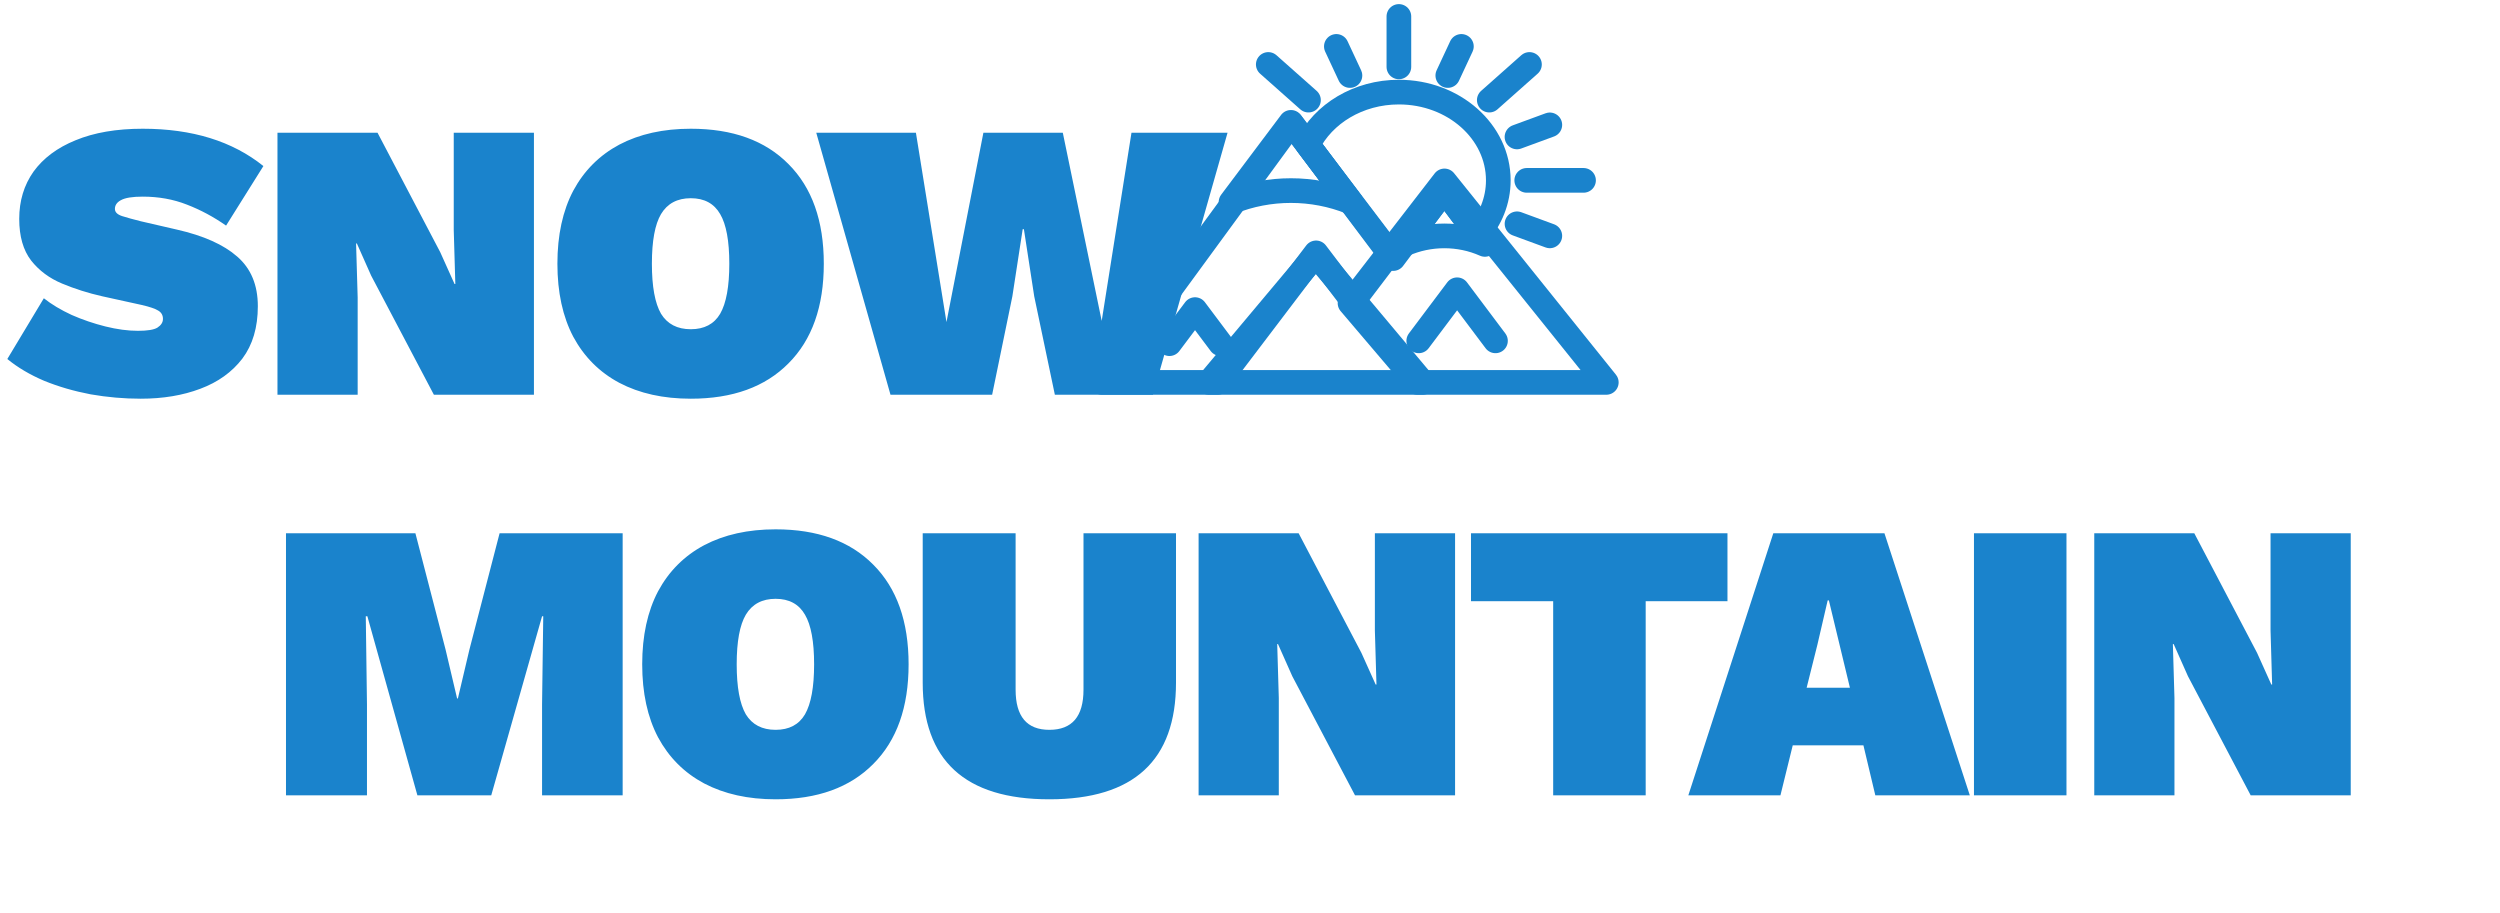
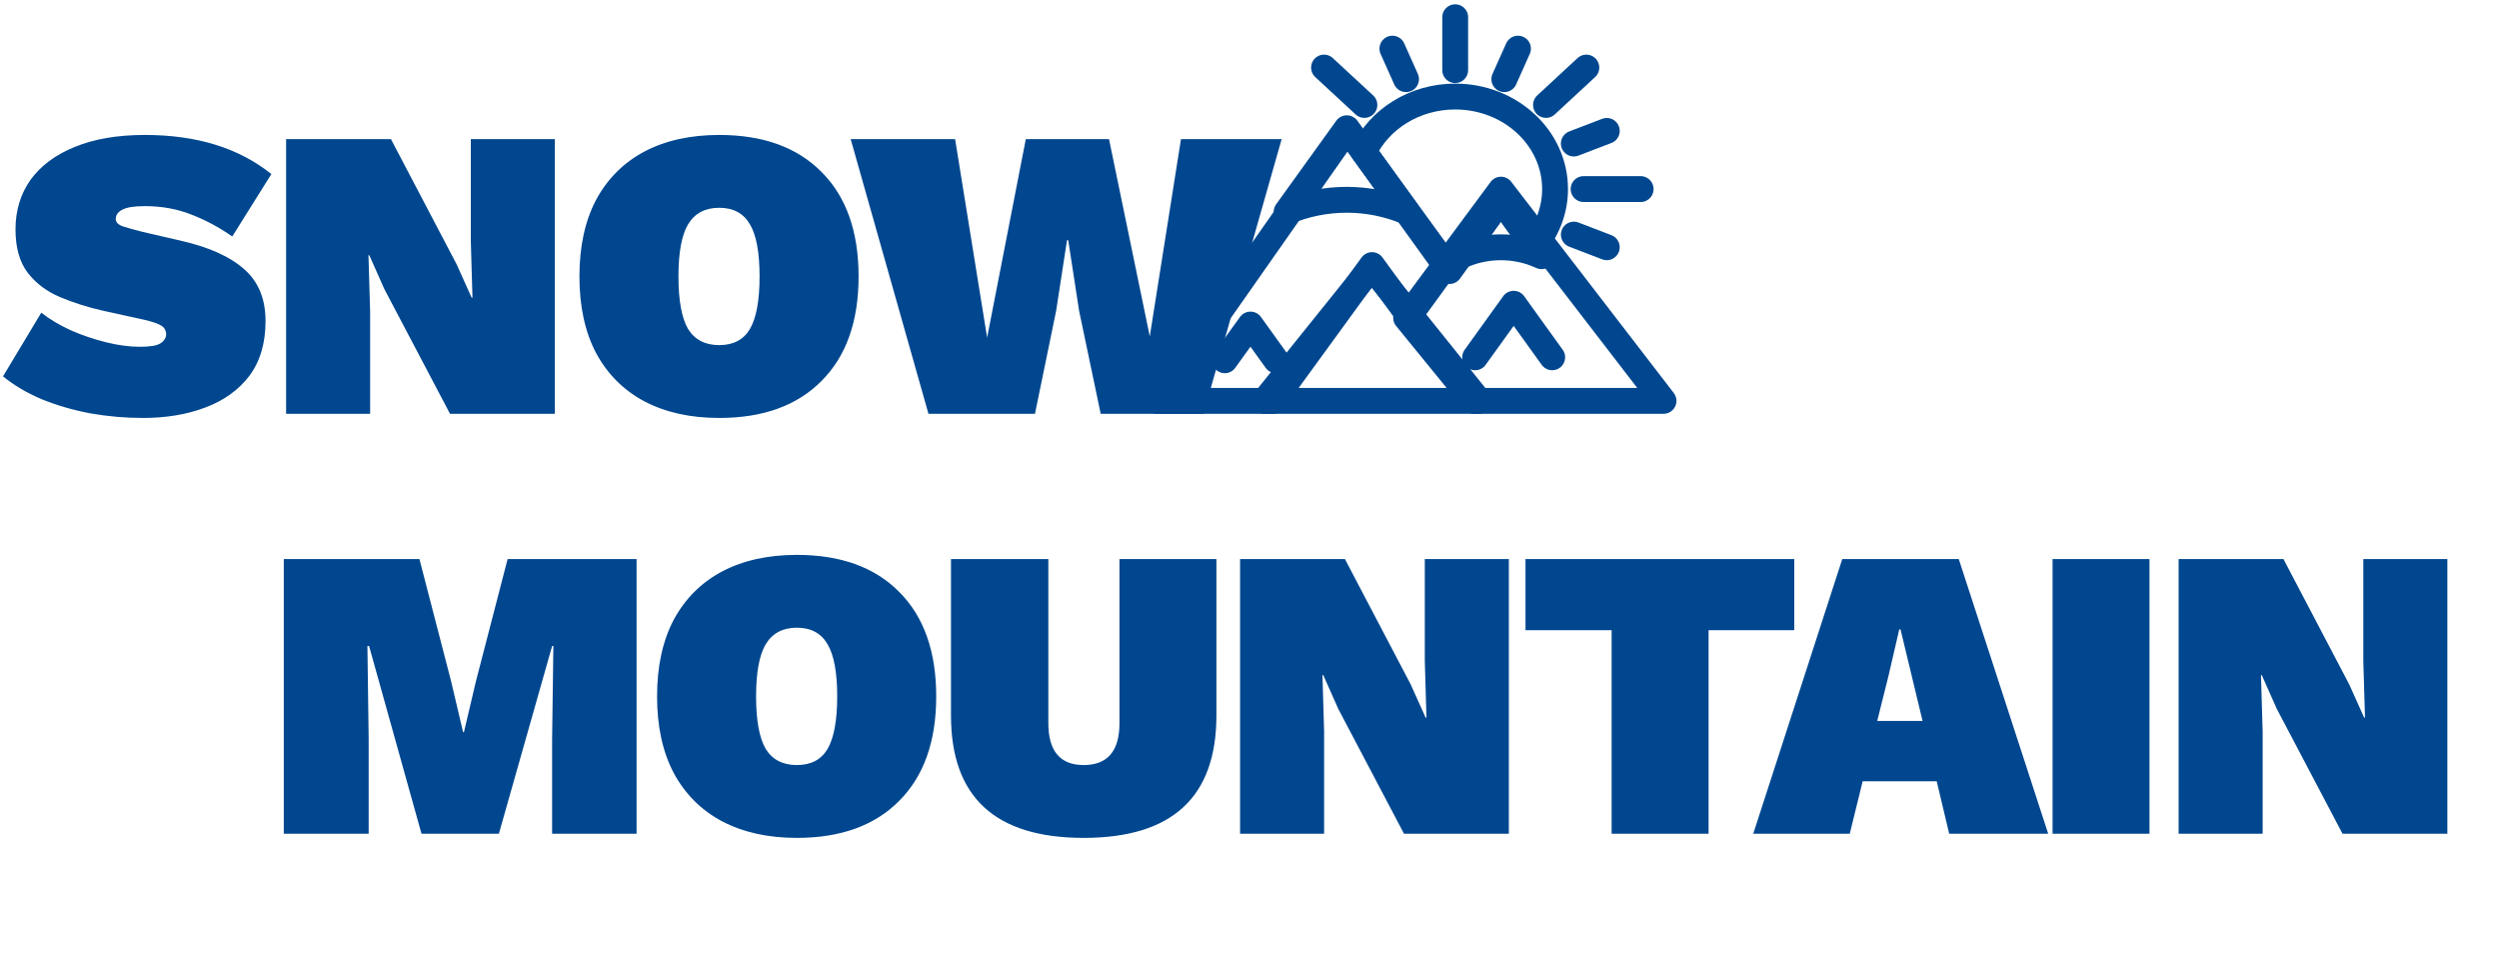
- <svg xmlns="http://www.w3.org/2000/svg" width="304" height="111" viewBox="0 0 304 111" fill="none">
-   <path d="M17.352 15.654C23.371 15.654 28.263 17.167 32.029 20.192L27.491 27.434C25.978 26.372 24.385 25.519 22.711 24.875C21.07 24.231 19.284 23.91 17.352 23.91C16.097 23.91 15.212 24.054 14.697 24.344C14.214 24.602 13.973 24.956 13.973 25.406C13.973 25.792 14.263 26.082 14.842 26.275C15.454 26.468 16.21 26.677 17.111 26.903L21.504 27.917C24.755 28.657 27.201 29.751 28.843 31.199C30.516 32.648 31.353 34.659 31.353 37.234C31.353 39.809 30.725 41.933 29.47 43.607C28.215 45.248 26.509 46.471 24.353 47.276C22.229 48.081 19.815 48.483 17.111 48.483C15.084 48.483 13.056 48.306 11.028 47.952C9.001 47.566 7.118 47.018 5.38 46.31C3.642 45.57 2.145 44.685 0.89 43.655L5.331 36.269C6.265 37.009 7.391 37.685 8.711 38.296C10.03 38.876 11.398 39.342 12.814 39.696C14.231 40.05 15.55 40.227 16.773 40.227C17.932 40.227 18.72 40.099 19.139 39.841C19.589 39.551 19.815 39.197 19.815 38.779C19.815 38.328 19.622 37.99 19.235 37.765C18.881 37.54 18.221 37.315 17.256 37.089L12.428 36.027C10.722 35.641 9.097 35.126 7.552 34.482C6.007 33.839 4.752 32.905 3.787 31.682C2.821 30.427 2.338 28.737 2.338 26.613C2.338 24.424 2.918 22.509 4.076 20.868C5.267 19.227 6.973 17.955 9.194 17.054C11.447 16.121 14.166 15.654 17.352 15.654ZM64.927 16.137V48H52.761L45.133 33.517L43.395 29.606H43.299L43.492 36.172V48H33.74V16.137H45.906L53.533 30.668L55.271 34.531H55.368L55.175 27.965V16.137H64.927ZM84.001 15.654C89.086 15.654 93.045 17.086 95.877 19.951C98.742 22.815 100.174 26.855 100.174 32.068C100.174 37.282 98.742 41.322 95.877 44.186C93.045 47.05 89.086 48.483 84.001 48.483C80.654 48.483 77.757 47.839 75.311 46.552C72.897 45.264 71.031 43.398 69.711 40.952C68.424 38.505 67.78 35.544 67.78 32.068C67.78 28.593 68.424 25.631 69.711 23.185C71.031 20.739 72.897 18.873 75.311 17.585C77.757 16.298 80.654 15.654 84.001 15.654ZM84.001 24.103C82.36 24.103 81.153 24.746 80.38 26.034C79.64 27.289 79.27 29.3 79.27 32.068C79.27 34.836 79.64 36.864 80.38 38.151C81.153 39.407 82.36 40.034 84.001 40.034C85.642 40.034 86.833 39.407 87.574 38.151C88.314 36.864 88.684 34.836 88.684 32.068C88.684 29.3 88.314 27.289 87.574 26.034C86.833 24.746 85.642 24.103 84.001 24.103ZM108.284 48L99.256 16.137H111.374L115.091 39.165L119.581 16.137H129.236L133.967 39.02L137.588 16.137H149.271L140.195 48H128.271L125.76 36.027L124.505 27.868H124.36L123.105 36.027L120.643 48H108.284Z" fill="#1A83CC" />
-   <path d="M75.715 64.849V96.712H65.915V85.657L66.059 74.939H65.915L59.735 96.712H50.755L44.672 74.939H44.479L44.624 85.657V96.712H34.776V64.849H50.514L54.183 78.995L55.583 84.933H55.68L57.08 78.995L60.749 64.849H75.715ZM94.313 64.367C99.399 64.367 103.357 65.799 106.19 68.663C109.054 71.528 110.486 75.567 110.486 80.781C110.486 85.995 109.054 90.034 106.19 92.898C103.357 95.763 99.399 97.195 94.313 97.195C90.966 97.195 88.07 96.552 85.623 95.264C83.21 93.977 81.343 92.11 80.023 89.664C78.736 87.218 78.092 84.257 78.092 80.781C78.092 77.305 78.736 74.344 80.023 71.898C81.343 69.452 83.21 67.585 85.623 66.298C88.07 65.01 90.966 64.367 94.313 64.367ZM94.313 72.815C92.672 72.815 91.465 73.459 90.693 74.746C89.952 76.001 89.582 78.013 89.582 80.781C89.582 83.549 89.952 85.576 90.693 86.864C91.465 88.119 92.672 88.747 94.313 88.747C95.955 88.747 97.146 88.119 97.886 86.864C98.626 85.576 98.996 83.549 98.996 80.781C98.996 78.013 98.626 76.001 97.886 74.746C97.146 73.459 95.955 72.815 94.313 72.815ZM143.002 64.849V83.002C143.002 92.464 137.868 97.195 127.601 97.195C117.334 97.195 112.201 92.464 112.201 83.002V64.849H123.498V83.871C123.498 87.121 124.866 88.747 127.601 88.747C130.369 88.747 131.753 87.121 131.753 83.871V64.849H143.002ZM176.937 64.849V96.712H164.771L157.143 82.229L155.405 78.319H155.309L155.502 84.884V96.712H145.75V64.849H157.916L165.543 79.381L167.281 83.243H167.378L167.185 76.677V64.849H176.937ZM210.06 64.849V73.105H200.115V96.712H188.866V73.105H178.872V64.849H210.06ZM205.301 96.712L215.632 64.849H229.15L239.529 96.712H228.039L226.591 90.629H217.998L216.501 96.712H205.301ZM220.991 78.415L219.687 83.629H224.95L223.694 78.415L222.391 73.008H222.246L220.991 78.415ZM251.283 64.849V96.712H240.034V64.849H251.283ZM285.85 64.849V96.712H273.684L266.056 82.229L264.318 78.319H264.221L264.414 84.884V96.712H254.662V64.849H266.828L274.456 79.381L276.194 83.243H276.291L276.098 76.677V64.849H285.85Z" fill="#1A83CC" />
-   <path d="M149.694 24.575L156.977 14.878L164.261 24.577C159.64 22.71 154.313 22.709 149.694 24.575Z" stroke="#1A83CC" stroke-width="3" stroke-miterlimit="10" stroke-linecap="round" stroke-linejoin="round" />
-   <path d="M134 46.5L157.043 15L169 30.751L164.517 36.655L160.034 30.75L148.077 46.5H134Z" stroke="#1A83CC" stroke-width="3" stroke-miterlimit="10" stroke-linecap="round" stroke-linejoin="round" />
-   <path d="M180.562 29.72L175.635 23.158L170.707 29.718C173.799 28.341 177.467 28.341 180.562 29.72Z" stroke="#1A83CC" stroke-width="3" stroke-miterlimit="10" stroke-linecap="round" stroke-linejoin="round" />
-   <path d="M172.363 46.5L164.163 36.862L175.646 22L195.326 46.5H172.363Z" stroke="#1A83CC" stroke-width="3" stroke-miterlimit="10" stroke-linecap="round" stroke-linejoin="round" />
-   <path d="M147 46.5L160.002 31L173 46.5H160H147Z" stroke="#1A83CC" stroke-width="3" stroke-miterlimit="10" stroke-linecap="round" stroke-linejoin="round" />
-   <path d="M172.52 41.447L177.186 35.236L181.849 41.447L177.186 35.236L172.52 41.447Z" stroke="#1A83CC" stroke-width="3" stroke-miterlimit="10" stroke-linecap="round" stroke-linejoin="round" />
-   <path d="M142.205 41.79L145.316 37.648L148.423 41.79L145.316 37.648L142.205 41.79Z" stroke="#1A83CC" stroke-width="3" stroke-miterlimit="10" stroke-linecap="round" stroke-linejoin="round" />
-   <path d="M169.414 31.44L175.634 23.158L179.65 28.505C181.241 26.688 182.194 24.412 182.194 21.932C182.194 16.005 176.783 11.2 170.104 11.2C165.156 11.2 160.906 13.841 159.035 17.619L169.414 31.44Z" stroke="#1A83CC" stroke-width="3" stroke-miterlimit="10" stroke-linecap="round" stroke-linejoin="round" />
-   <path d="M162.501 5.643L164.153 9.183L162.501 5.643Z" stroke="#1A83CC" stroke-width="3" stroke-miterlimit="10" stroke-linecap="round" stroke-linejoin="round" />
-   <path d="M170.104 2V8.134V2Z" stroke="#1A83CC" stroke-width="3" stroke-miterlimit="10" stroke-linecap="round" stroke-linejoin="round" />
-   <path d="M184.468 27.214L188.457 28.681L184.468 27.214Z" stroke="#1A83CC" stroke-width="3" stroke-miterlimit="10" stroke-linecap="round" stroke-linejoin="round" />
-   <path d="M154.223 7.838L159.11 12.174L154.223 7.838Z" stroke="#1A83CC" stroke-width="3" stroke-miterlimit="10" stroke-linecap="round" stroke-linejoin="round" />
-   <path d="M188.458 15.185L184.466 16.651L188.458 15.185Z" stroke="#1A83CC" stroke-width="3" stroke-miterlimit="10" stroke-linecap="round" stroke-linejoin="round" />
-   <path d="M192.558 21.932H185.651H192.558Z" stroke="#1A83CC" stroke-width="3" stroke-miterlimit="10" stroke-linecap="round" stroke-linejoin="round" />
-   <path d="M177.705 5.643L176.053 9.183L177.705 5.643Z" stroke="#1A83CC" stroke-width="3" stroke-miterlimit="10" stroke-linecap="round" stroke-linejoin="round" />
-   <path d="M185.982 7.838L181.097 12.174L185.982 7.838Z" stroke="#1A83CC" stroke-width="3" stroke-miterlimit="10" stroke-linecap="round" stroke-linejoin="round" />
+ <svg xmlns="http://www.w3.org/2000/svg" width="290" height="111" viewBox="0 0 290 111" fill="none">
+   <path d="M16.813 15.654C22.832 15.654 27.724 17.167 31.49 20.192L26.952 27.434C25.439 26.372 23.846 25.519 22.172 24.875C20.531 24.231 18.744 23.91 16.813 23.91C15.558 23.91 14.673 24.054 14.158 24.344C13.675 24.602 13.434 24.956 13.434 25.406C13.434 25.792 13.724 26.082 14.303 26.275C14.915 26.468 15.671 26.677 16.572 26.903L20.965 27.917C24.216 28.657 26.662 29.751 28.303 31.199C29.977 32.648 30.814 34.659 30.814 37.234C30.814 39.809 30.186 41.933 28.931 43.607C27.676 45.248 25.97 46.471 23.814 47.276C21.689 48.081 19.276 48.483 16.572 48.483C14.544 48.483 12.517 48.306 10.489 47.952C8.461 47.566 6.579 47.018 4.841 46.31C3.103 45.57 1.606 44.685 0.351 43.655L4.792 36.269C5.726 37.009 6.852 37.685 8.172 38.296C9.491 38.876 10.859 39.342 12.275 39.696C13.691 40.05 15.011 40.227 16.234 40.227C17.393 40.227 18.181 40.099 18.6 39.841C19.05 39.551 19.276 39.197 19.276 38.779C19.276 38.328 19.082 37.99 18.696 37.765C18.342 37.54 17.682 37.315 16.717 37.089L11.889 36.027C10.183 35.641 8.558 35.126 7.013 34.482C5.468 33.839 4.213 32.905 3.247 31.682C2.282 30.427 1.799 28.737 1.799 26.613C1.799 24.424 2.378 22.509 3.537 20.868C4.728 19.227 6.434 17.955 8.655 17.054C10.908 16.121 13.627 15.654 16.813 15.654ZM64.388 16.137V48H52.222L44.594 33.517L42.856 29.606H42.76L42.953 36.172V48H33.201V16.137H45.367L52.994 30.668L54.732 34.531H54.829L54.636 27.965V16.137H64.388ZM83.462 15.654C88.547 15.654 92.506 17.086 95.338 19.951C98.203 22.815 99.635 26.855 99.635 32.068C99.635 37.282 98.203 41.322 95.338 44.186C92.506 47.05 88.547 48.483 83.462 48.483C80.115 48.483 77.218 47.839 74.772 46.552C72.358 45.264 70.491 43.398 69.172 40.952C67.885 38.505 67.241 35.544 67.241 32.068C67.241 28.593 67.885 25.631 69.172 23.185C70.491 20.739 72.358 18.873 74.772 17.585C77.218 16.298 80.115 15.654 83.462 15.654ZM83.462 24.103C81.821 24.103 80.614 24.746 79.841 26.034C79.101 27.289 78.731 29.3 78.731 32.068C78.731 34.836 79.101 36.864 79.841 38.151C80.614 39.407 81.821 40.034 83.462 40.034C85.103 40.034 86.294 39.407 87.034 38.151C87.775 36.864 88.145 34.836 88.145 32.068C88.145 29.3 87.775 27.289 87.034 26.034C86.294 24.746 85.103 24.103 83.462 24.103ZM107.745 48L98.717 16.137H110.835L114.552 39.165L119.042 16.137H128.697L133.428 39.02L137.049 16.137H148.732L139.656 48H127.732L125.221 36.027L123.966 27.868H123.821L122.566 36.027L120.104 48H107.745Z" fill="#00478F" />
+   <path d="M73.873 64.849V96.712H64.072V85.657L64.217 74.939H64.072L57.893 96.712H48.913L42.83 74.939H42.637L42.782 85.657V96.712H32.933V64.849H48.672L52.341 78.995L53.741 84.933H53.837L55.238 78.995L58.907 64.849H73.873ZM92.471 64.367C97.556 64.367 101.515 65.799 104.347 68.663C107.212 71.528 108.644 75.567 108.644 80.781C108.644 85.995 107.212 90.034 104.347 92.898C101.515 95.763 97.556 97.195 92.471 97.195C89.124 97.195 86.227 96.552 83.781 95.264C81.367 93.977 79.501 92.11 78.181 89.664C76.894 87.218 76.25 84.257 76.25 80.781C76.25 77.305 76.894 74.344 78.181 71.898C79.501 69.452 81.367 67.585 83.781 66.298C86.227 65.01 89.124 64.367 92.471 64.367ZM92.471 72.815C90.83 72.815 89.623 73.459 88.85 74.746C88.11 76.001 87.74 78.013 87.74 80.781C87.74 83.549 88.11 85.576 88.85 86.864C89.623 88.119 90.83 88.747 92.471 88.747C94.113 88.747 95.303 88.119 96.044 86.864C96.784 85.576 97.154 83.549 97.154 80.781C97.154 78.013 96.784 76.001 96.044 74.746C95.303 73.459 94.113 72.815 92.471 72.815ZM141.16 64.849V83.002C141.16 92.464 136.026 97.195 125.759 97.195C115.492 97.195 110.359 92.464 110.359 83.002V64.849H121.656V83.871C121.656 87.121 123.024 88.747 125.759 88.747C128.527 88.747 129.911 87.121 129.911 83.871V64.849H141.16ZM175.095 64.849V96.712H162.929L155.301 82.229L153.563 78.319H153.466L153.659 84.884V96.712H143.907V64.849H156.073L163.701 79.381L165.439 83.243H165.536L165.343 76.677V64.849H175.095ZM208.218 64.849V73.105H198.272V96.712H187.024V73.105H177.03V64.849H208.218ZM203.458 96.712L213.79 64.849H227.307L237.687 96.712H226.197L224.749 90.629H216.155L214.659 96.712H203.458ZM219.149 78.415L217.845 83.629H223.107L221.852 78.415L220.549 73.008H220.404L219.149 78.415ZM249.44 64.849V96.712H238.192V64.849H249.44ZM284.007 64.849V96.712H271.842L264.214 82.229L262.476 78.319H262.379L262.572 84.884V96.712H252.82V64.849H264.986L272.614 79.381L274.352 83.243H274.449L274.255 76.677V64.849H284.007Z" fill="#00478F" />
+   <path d="M149.308 24.575L156.288 14.878L163.27 24.577C158.841 22.71 153.735 22.709 149.308 24.575Z" stroke="#00478F" stroke-width="3" stroke-miterlimit="10" stroke-linecap="round" stroke-linejoin="round" />
+   <path d="M134.266 46.5L156.352 15L167.812 30.751L163.516 36.655L159.219 30.75L147.759 46.5H134.266Z" stroke="#00478F" stroke-width="3" stroke-miterlimit="10" stroke-linecap="round" stroke-linejoin="round" />
+   <path d="M178.894 29.72L174.171 23.158L169.448 29.718C172.412 28.341 175.927 28.341 178.894 29.72Z" stroke="#00478F" stroke-width="3" stroke-miterlimit="10" stroke-linecap="round" stroke-linejoin="round" />
+   <path d="M171.035 46.5L163.176 36.862L174.182 22L193.045 46.5H171.035Z" stroke="#00478F" stroke-width="3" stroke-miterlimit="10" stroke-linecap="round" stroke-linejoin="round" />
+   <path d="M146.726 46.5L159.188 31L171.646 46.5H159.186H146.726Z" stroke="#00478F" stroke-width="3" stroke-miterlimit="10" stroke-linecap="round" stroke-linejoin="round" />
+   <path d="M171.186 41.447L175.658 35.236L180.127 41.447L175.658 35.236L171.186 41.447Z" stroke="#00478F" stroke-width="3" stroke-miterlimit="10" stroke-linecap="round" stroke-linejoin="round" />
+   <path d="M142.13 41.79L145.112 37.648L148.09 41.79L145.112 37.648L142.13 41.79Z" stroke="#00478F" stroke-width="3" stroke-miterlimit="10" stroke-linecap="round" stroke-linejoin="round" />
+   <path d="M168.209 31.44L174.171 23.158L178.02 28.505C179.545 26.688 180.459 24.412 180.459 21.932C180.459 16.005 175.272 11.2 168.871 11.2C164.128 11.2 160.054 13.841 158.261 17.619L168.209 31.44Z" stroke="#00478F" stroke-width="3" stroke-miterlimit="10" stroke-linecap="round" stroke-linejoin="round" />
+   <path d="M161.583 5.643L163.167 9.183L161.583 5.643Z" stroke="#00478F" stroke-width="3" stroke-miterlimit="10" stroke-linecap="round" stroke-linejoin="round" />
+   <path d="M168.87 2V8.134V2Z" stroke="#00478F" stroke-width="3" stroke-miterlimit="10" stroke-linecap="round" stroke-linejoin="round" />
+   <path d="M182.638 27.214L186.461 28.681L182.638 27.214Z" stroke="#00478F" stroke-width="3" stroke-miterlimit="10" stroke-linecap="round" stroke-linejoin="round" />
+   <path d="M153.649 7.838L158.334 12.174L153.649 7.838Z" stroke="#00478F" stroke-width="3" stroke-miterlimit="10" stroke-linecap="round" stroke-linejoin="round" />
+   <path d="M186.462 15.185L182.636 16.651L186.462 15.185Z" stroke="#00478F" stroke-width="3" stroke-miterlimit="10" stroke-linecap="round" stroke-linejoin="round" />
+   <path d="M190.392 21.932H183.771H190.392Z" stroke="#00478F" stroke-width="3" stroke-miterlimit="10" stroke-linecap="round" stroke-linejoin="round" />
+   <path d="M176.157 5.643L174.572 9.183L176.157 5.643Z" stroke="#00478F" stroke-width="3" stroke-miterlimit="10" stroke-linecap="round" stroke-linejoin="round" />
+   <path d="M184.089 7.838L179.407 12.174L184.089 7.838Z" stroke="#00478F" stroke-width="3" stroke-miterlimit="10" stroke-linecap="round" stroke-linejoin="round" />
</svg>
